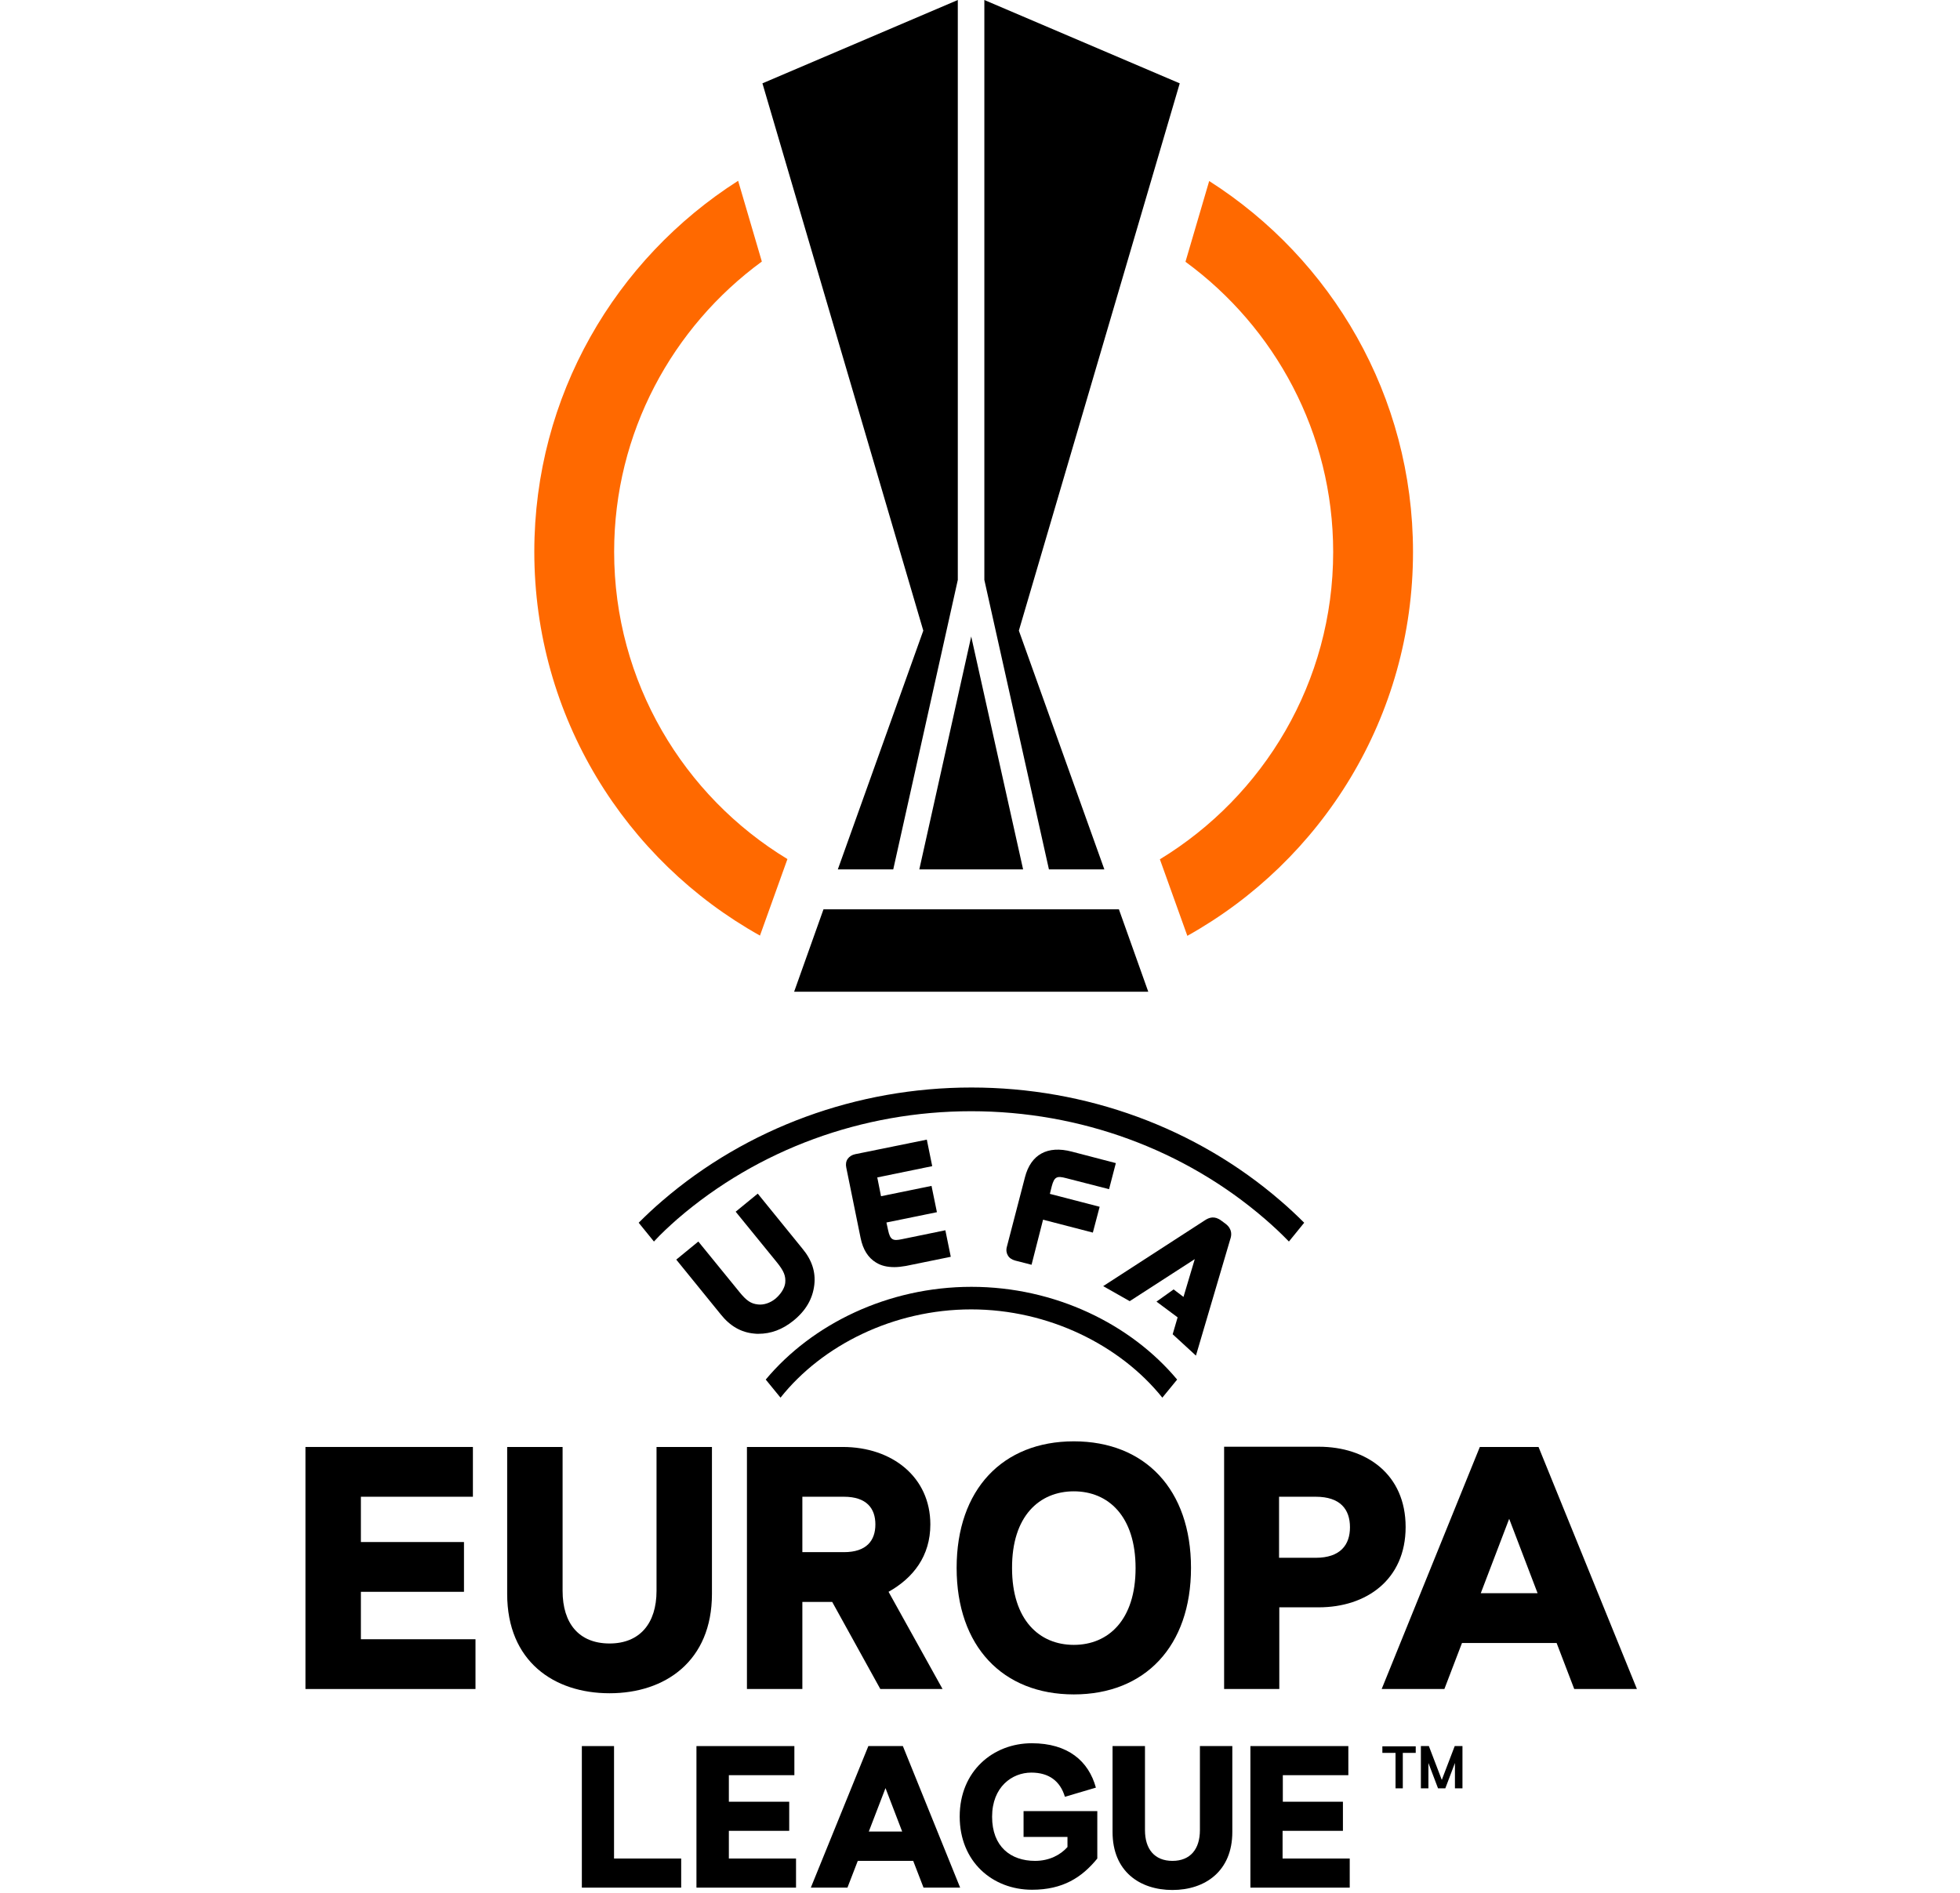
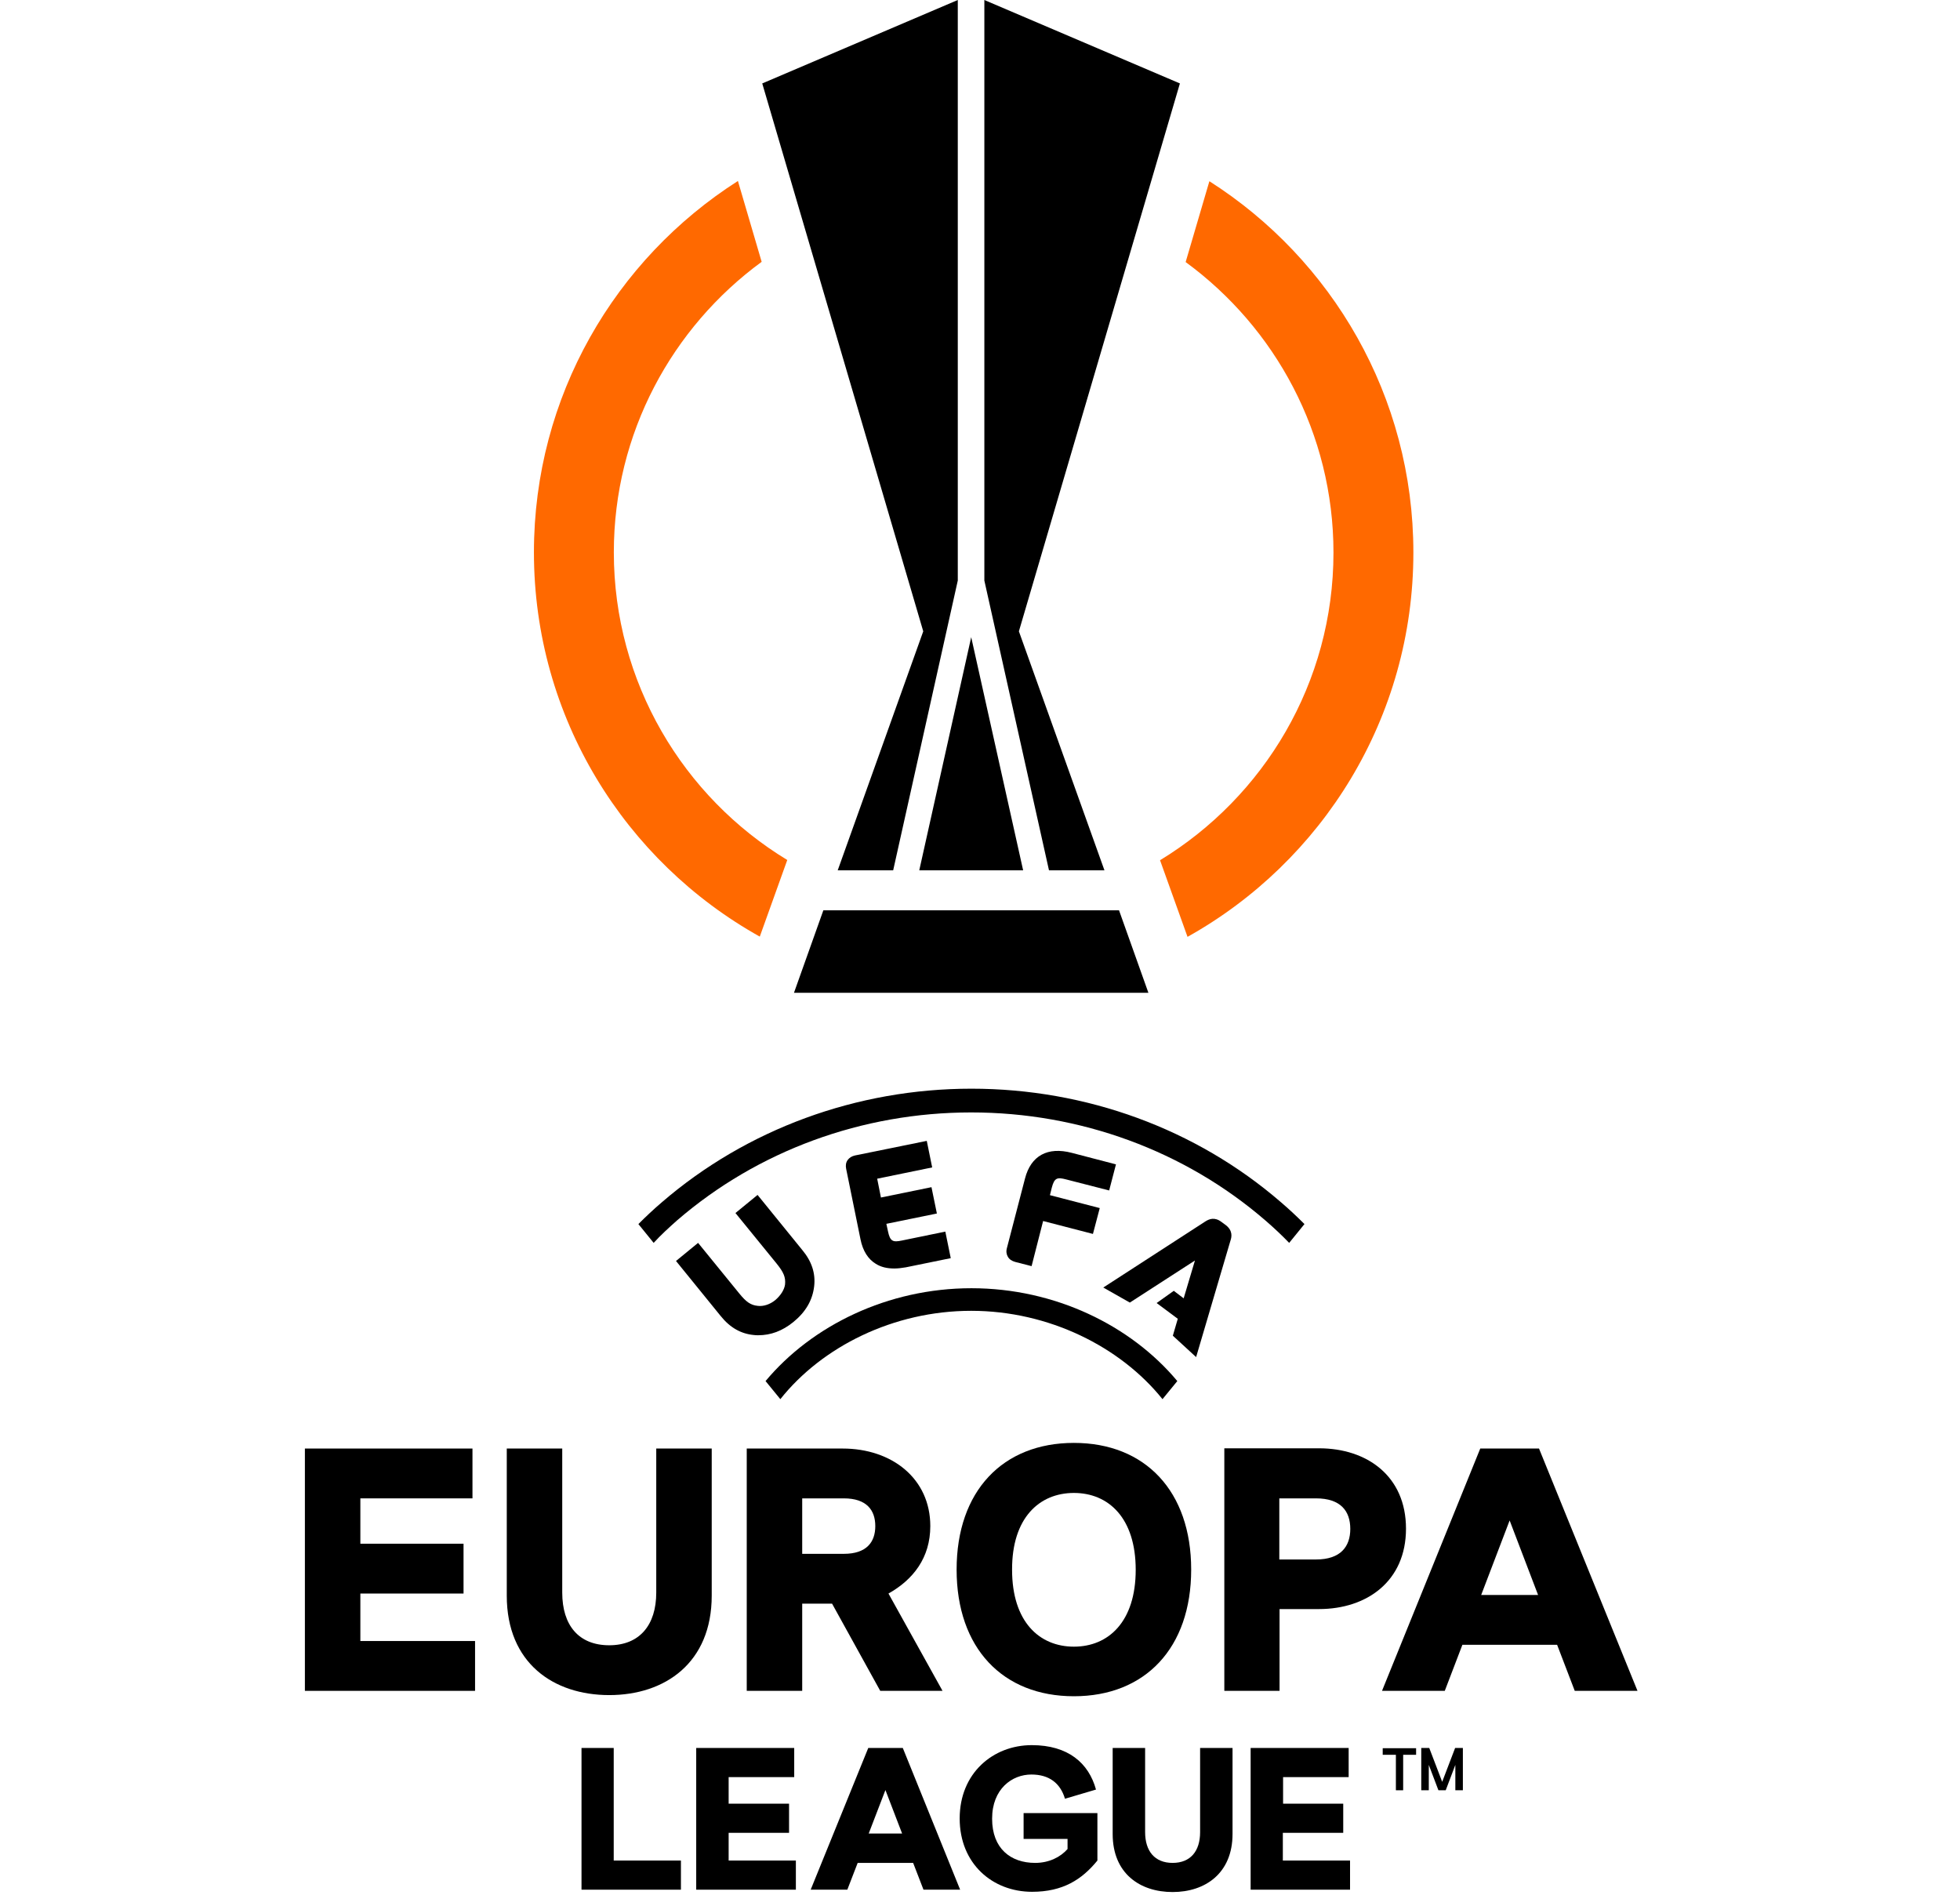
- <svg xmlns="http://www.w3.org/2000/svg" width="322" height="311" viewBox="0 0 90 87" fill="none">
+ <svg xmlns="http://www.w3.org/2000/svg" viewBox="0 0 90 87" fill="none">
  <path d="M28.186 25.361C28.186 19.89 30.862 15.033 34.974 12.022L33.884 8.31C28.25 11.904 24.517 18.195 24.517 25.361C24.517 32.948 28.704 39.553 34.888 43.006L36.15 39.488C31.38 36.596 28.186 31.34 28.186 25.361ZM55.533 8.321L54.443 12.033C58.555 15.044 61.231 19.901 61.231 25.372C61.231 31.351 58.037 36.596 53.267 39.499L54.529 43.017C60.713 39.564 64.9 32.959 64.9 25.372C64.9 18.195 61.156 11.904 55.533 8.321Z" fill="#FF6900" />
  <path d="M41.013 39.963H38.466L42.394 28.988L35.001 3.831L43.98 0V26.657L41.013 39.963Z" fill="black" />
  <path d="M46.786 28.988L50.715 39.963H48.168L45.2 26.657V0L54.179 3.831L46.786 28.988Z" fill="black" />
  <path d="M36.458 45.586L37.807 41.798H51.384L52.733 45.586H36.458Z" fill="black" />
  <path d="M44.596 29.257L46.981 39.963H42.211L44.596 29.257Z" fill="black" />
  <path d="M16.547 73.17H21.285V70.882H16.547V68.8H21.695V66.512H14V77.638H21.814V75.35H16.547V73.17Z" fill="black" />
  <path fill-rule="evenodd" clip-rule="evenodd" d="M49.312 77.886C52.582 77.886 54.697 75.674 54.697 72.07C54.697 68.465 52.582 66.253 49.312 66.253C46.042 66.253 43.926 68.465 43.926 72.07C43.926 75.674 46.042 77.886 49.312 77.886ZM49.312 68.551C50.898 68.551 52.15 69.695 52.15 72.08C52.15 74.465 50.898 75.609 49.312 75.609C47.725 75.609 46.473 74.465 46.473 72.08C46.463 69.695 47.725 68.551 49.312 68.551Z" fill="black" />
  <path fill-rule="evenodd" clip-rule="evenodd" d="M56.219 77.638H58.755V73.883H60.568C62.759 73.883 64.561 72.609 64.561 70.192C64.561 67.774 62.769 66.501 60.568 66.501H56.219V77.638ZM58.744 68.8H60.428C61.561 68.8 62.003 69.382 62.003 70.203C62.003 71.012 61.561 71.606 60.428 71.606H58.744V68.8Z" fill="black" />
  <path d="M32.681 66.512H30.134V73.127C30.134 74.617 29.368 75.545 27.976 75.545C26.573 75.545 25.817 74.627 25.817 73.127V66.512H23.27V73.267C23.27 76.365 25.418 77.833 27.976 77.833C30.534 77.833 32.681 76.354 32.681 73.267V66.512Z" fill="black" />
  <path d="M28.181 80.261H26.702V86.768H31.267V85.43H28.181V80.261Z" fill="black" />
  <path d="M61.679 84.157V82.819H58.917V81.599H61.928V80.261H57.427V86.768H61.992V85.43H58.906V84.157H61.679Z" fill="black" />
  <path d="M55.107 84.124C55.107 84.999 54.665 85.538 53.844 85.538C53.024 85.538 52.582 84.999 52.582 84.124V80.261H51.092V84.211C51.092 86.024 52.344 86.876 53.844 86.876C55.344 86.876 56.596 86.013 56.596 84.211V80.261H55.107V84.124Z" fill="black" />
  <path d="M49.02 84.437V84.901C48.697 85.268 48.178 85.538 47.531 85.538C46.409 85.538 45.556 84.88 45.556 83.509C45.556 82.139 46.473 81.48 47.358 81.48C48.168 81.48 48.686 81.869 48.902 82.592L50.326 82.171C49.992 80.951 49.042 80.131 47.38 80.131C45.599 80.131 44.067 81.415 44.067 83.498C44.067 85.581 45.578 86.865 47.391 86.865C48.804 86.865 49.679 86.304 50.391 85.43V83.25H47.002V84.437H49.02Z" fill="black" />
  <path fill-rule="evenodd" clip-rule="evenodd" d="M70.669 66.512H67.971L63.46 77.638H66.342L67.151 75.523H71.5L72.31 77.638H75.191L70.669 66.512ZM68.014 73.235L69.32 69.814L70.626 73.235H68.014Z" fill="black" />
  <path fill-rule="evenodd" clip-rule="evenodd" d="M39.869 80.261L37.225 86.768H38.908L39.383 85.538H41.93L42.405 86.768H44.088L41.455 80.261H39.869ZM39.89 84.189L40.657 82.193L41.423 84.189H39.89Z" fill="black" />
  <path d="M33.458 84.157H36.232V82.819H33.458V81.599H36.469V80.261H31.969V86.768H36.545V85.43H33.458V84.157Z" fill="black" />
  <path fill-rule="evenodd" clip-rule="evenodd" d="M40.419 77.638H43.279L40.797 73.17C41.93 72.534 42.718 71.53 42.718 70.073C42.718 67.893 40.959 66.512 38.692 66.512H34.289V77.638H36.836V73.634H38.207L40.419 77.638ZM36.836 68.8H38.746C39.793 68.8 40.192 69.339 40.192 70.073C40.192 70.807 39.793 71.347 38.746 71.347H36.836V68.8Z" fill="black" />
  <path d="M35.606 59.691C35.358 59.896 35.055 59.993 34.796 59.961C34.473 59.928 34.267 59.788 33.944 59.389L32.055 57.069L31.041 57.9L33.091 60.425C33.523 60.965 34.03 61.245 34.613 61.299C34.678 61.31 34.753 61.31 34.818 61.31C35.39 61.31 35.919 61.116 36.426 60.706C36.998 60.241 37.311 59.702 37.386 59.054C37.451 58.471 37.279 57.921 36.836 57.392L34.786 54.867L33.771 55.698L35.66 58.018C35.983 58.418 36.081 58.644 36.048 58.979C36.016 59.216 35.854 59.475 35.606 59.691Z" fill="black" />
  <path d="M44.596 60.188C48.157 60.188 51.449 61.839 53.38 64.245L54.06 63.414C51.934 60.867 48.448 59.151 44.606 59.151C40.764 59.151 37.279 60.867 35.153 63.414L35.832 64.245C37.743 61.839 41.023 60.188 44.596 60.188Z" fill="black" />
  <path d="M31.095 56.032C34.796 52.838 39.588 51.079 44.596 51.079C49.603 51.079 54.395 52.838 58.096 56.032C58.485 56.367 58.852 56.712 59.197 57.069L59.899 56.205C59.553 55.86 59.197 55.525 58.819 55.202C54.924 51.834 49.873 49.989 44.606 49.989C39.34 49.989 34.289 51.845 30.393 55.202C30.015 55.525 29.659 55.86 29.314 56.205L30.015 57.069C30.339 56.712 30.717 56.367 31.095 56.032Z" fill="black" />
  <path d="M56.499 56.971C56.564 56.788 56.607 56.507 56.294 56.259L56.089 56.108C55.776 55.871 55.528 55.968 55.344 56.087L50.661 59.119L51.88 59.81L54.87 57.878L54.352 59.615L53.898 59.27L53.111 59.831L54.082 60.554L53.855 61.331L54.924 62.313L56.499 56.971Z" fill="black" />
  <path d="M42.556 52.385L39.264 53.054C39.113 53.086 38.995 53.162 38.919 53.27C38.843 53.378 38.822 53.518 38.854 53.669L39.513 56.907C39.62 57.435 39.858 57.813 40.214 58.029C40.451 58.18 40.732 58.245 41.067 58.245C41.228 58.245 41.412 58.223 41.595 58.191L43.657 57.77L43.408 56.551L41.412 56.961C41.002 57.047 40.872 57.004 40.775 56.54L40.7 56.194L43.02 55.72L42.772 54.511L40.451 54.986L40.279 54.122L42.804 53.604L42.556 52.385Z" fill="black" />
  <path d="M48.956 54.155L50.931 54.662L51.243 53.464L49.215 52.935C48.103 52.644 47.337 53.065 47.067 54.111L46.236 57.306C46.193 57.457 46.214 57.597 46.279 57.705C46.344 57.824 46.463 57.9 46.614 57.943L47.369 58.137L47.898 56.065L50.186 56.658L50.499 55.471L48.211 54.878L48.297 54.532C48.416 54.079 48.545 54.047 48.956 54.155Z" fill="black" />
  <path d="M64.097 80.574V82.203H64.431V80.574H65.025V80.272H63.492V80.574H64.097Z" fill="black" />
  <path d="M66.817 80.261L66.223 81.815L65.629 80.261H65.262V82.203H65.608V81.038L66.05 82.203H66.385L66.827 81.038V82.203H67.173V80.261H66.817Z" fill="black" />
</svg>
